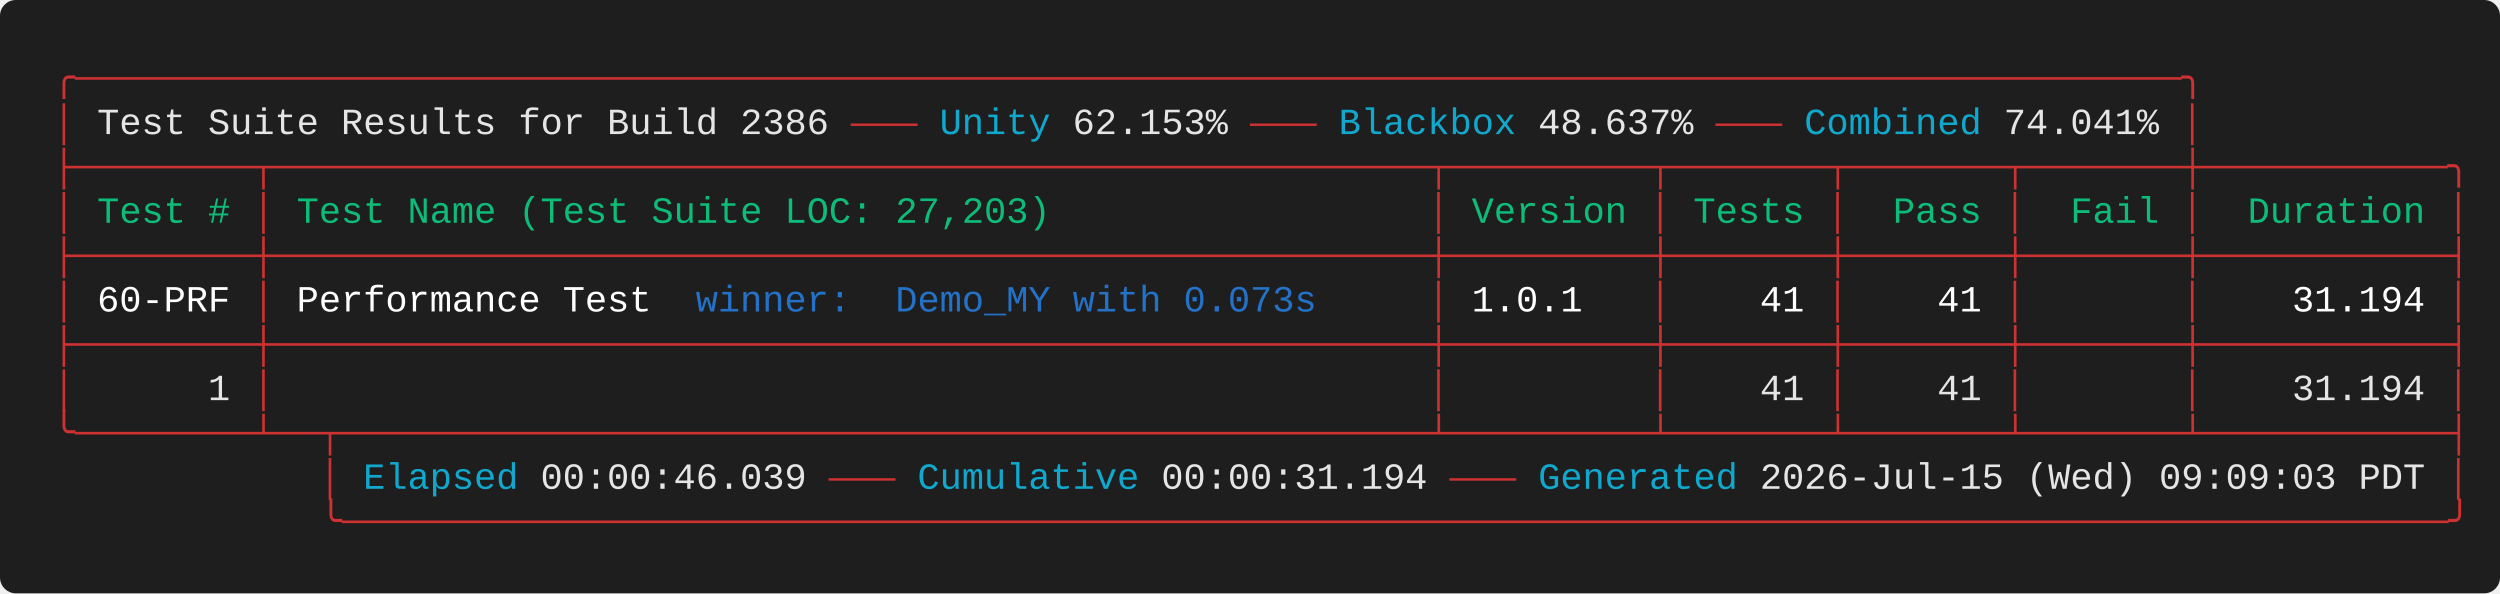
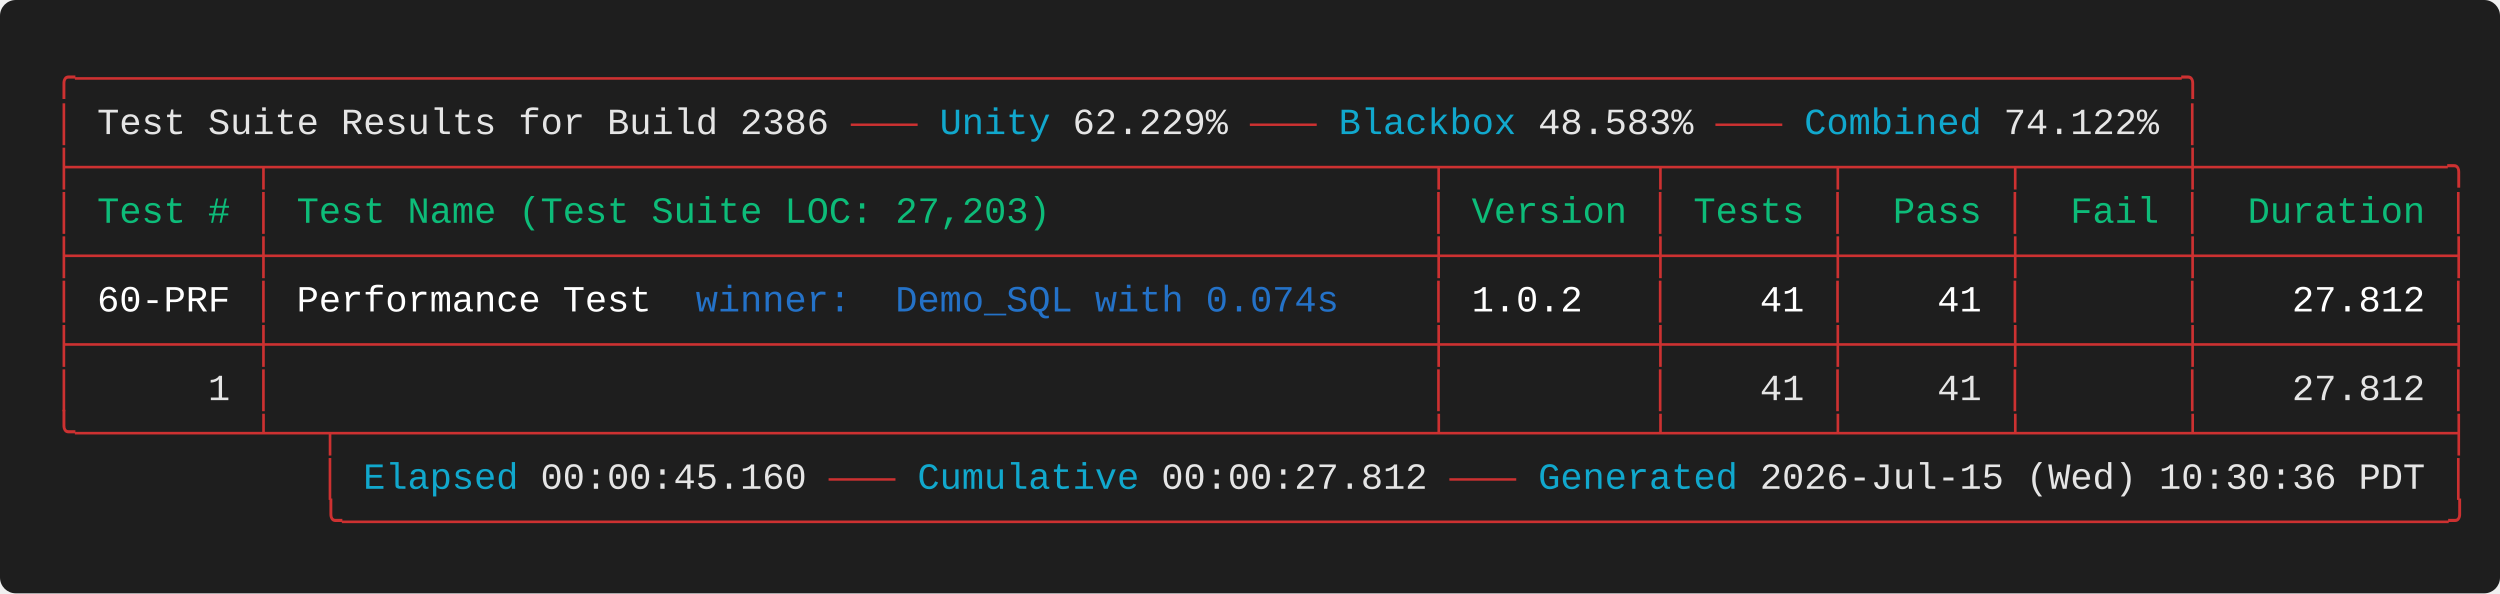
<svg xmlns="http://www.w3.org/2000/svg" width="947.20" height="224.80" viewBox="0 0 947.20 224.80">
  <defs>
    <style type="text/css">.terminal-text { font-family: 'Vanadium Mono Semi-Extended', 'Consolas', 'Monaco', 'Courier New', monospace; }</style>
  </defs>
  <rect width="100%" height="100%" fill="#1e1e1e" rx="6" />
  <text x="20.00" y="34.00" font-size="14" class="terminal-text" xml:space="preserve" textLength="814.80" lengthAdjust="spacingAndGlyphs" fill="#cd3131">╭───────────────────────────────────────────────────────────────────────────────────────────────╮</text>
  <text x="20.00" y="50.80" font-size="14" class="terminal-text" xml:space="preserve" textLength="16.80" lengthAdjust="spacingAndGlyphs" fill="#cd3131">│ </text>
  <text x="36.80" y="50.80" font-size="14" class="terminal-text" xml:space="preserve" textLength="285.60" lengthAdjust="spacingAndGlyphs" fill="#e5e5e5">Test Suite Results for Build 2386 </text>
  <text x="322.40" y="50.80" font-size="14" class="terminal-text" xml:space="preserve" textLength="33.60" lengthAdjust="spacingAndGlyphs" fill="#cd3131">——— </text>
  <text x="356.00" y="50.80" font-size="14" class="terminal-text" xml:space="preserve" textLength="42.00" lengthAdjust="spacingAndGlyphs" fill="#11a8cd">Unity</text>
-   <text x="398.00" y="50.80" font-size="14" class="terminal-text" xml:space="preserve" textLength="75.60" lengthAdjust="spacingAndGlyphs" fill="#e5e5e5"> 62.153% </text>
+   <text x="398.00" y="50.80" font-size="14" class="terminal-text" xml:space="preserve" textLength="75.60" lengthAdjust="spacingAndGlyphs" fill="#e5e5e5"> 62.229% </text>
  <text x="473.60" y="50.80" font-size="14" class="terminal-text" xml:space="preserve" textLength="33.60" lengthAdjust="spacingAndGlyphs" fill="#cd3131">——— </text>
  <text x="507.20" y="50.80" font-size="14" class="terminal-text" xml:space="preserve" textLength="67.20" lengthAdjust="spacingAndGlyphs" fill="#11a8cd">Blackbox</text>
-   <text x="574.40" y="50.80" font-size="14" class="terminal-text" xml:space="preserve" textLength="75.60" lengthAdjust="spacingAndGlyphs" fill="#e5e5e5"> 48.637% </text>
+   <text x="574.40" y="50.80" font-size="14" class="terminal-text" xml:space="preserve" textLength="75.60" lengthAdjust="spacingAndGlyphs" fill="#e5e5e5"> 48.583% </text>
  <text x="650.00" y="50.80" font-size="14" class="terminal-text" xml:space="preserve" textLength="33.60" lengthAdjust="spacingAndGlyphs" fill="#cd3131">——— </text>
  <text x="683.60" y="50.80" font-size="14" class="terminal-text" xml:space="preserve" textLength="67.20" lengthAdjust="spacingAndGlyphs" fill="#11a8cd">Combined</text>
-   <text x="750.80" y="50.80" font-size="14" class="terminal-text" xml:space="preserve" textLength="67.20" lengthAdjust="spacingAndGlyphs" fill="#e5e5e5"> 74.041%</text>
+   <text x="750.80" y="50.80" font-size="14" class="terminal-text" xml:space="preserve" textLength="67.20" lengthAdjust="spacingAndGlyphs" fill="#e5e5e5"> 74.122%</text>
  <text x="818.00" y="50.80" font-size="14" class="terminal-text" xml:space="preserve" textLength="8.40" lengthAdjust="spacingAndGlyphs" fill="#ffffff"> </text>
  <text x="826.40" y="50.80" font-size="14" class="terminal-text" xml:space="preserve" textLength="8.40" lengthAdjust="spacingAndGlyphs" fill="#cd3131">│</text>
  <text x="20.00" y="67.60" font-size="14" class="terminal-text" xml:space="preserve" textLength="915.60" lengthAdjust="spacingAndGlyphs" fill="#cd3131">├────────┬────────────────────────────────────────────────────┬─────────┬───────┬───────┬───────┼───────────╮</text>
  <text x="20.00" y="84.40" font-size="14" class="terminal-text" xml:space="preserve" textLength="8.40" lengthAdjust="spacingAndGlyphs" fill="#cd3131">│</text>
  <text x="28.40" y="84.40" font-size="14" class="terminal-text" xml:space="preserve" textLength="67.20" lengthAdjust="spacingAndGlyphs" fill="#0dbc79"> Test # </text>
  <text x="95.60" y="84.40" font-size="14" class="terminal-text" xml:space="preserve" textLength="8.40" lengthAdjust="spacingAndGlyphs" fill="#cd3131">│</text>
  <text x="104.00" y="84.40" font-size="14" class="terminal-text" xml:space="preserve" textLength="436.80" lengthAdjust="spacingAndGlyphs" fill="#0dbc79"> Test Name (Test Suite LOC: 27,203)                 </text>
  <text x="540.80" y="84.40" font-size="14" class="terminal-text" xml:space="preserve" textLength="8.40" lengthAdjust="spacingAndGlyphs" fill="#cd3131">│</text>
  <text x="549.20" y="84.40" font-size="14" class="terminal-text" xml:space="preserve" textLength="75.60" lengthAdjust="spacingAndGlyphs" fill="#0dbc79"> Version </text>
  <text x="624.80" y="84.40" font-size="14" class="terminal-text" xml:space="preserve" textLength="8.40" lengthAdjust="spacingAndGlyphs" fill="#cd3131">│</text>
  <text x="633.20" y="84.40" font-size="14" class="terminal-text" xml:space="preserve" textLength="58.80" lengthAdjust="spacingAndGlyphs" fill="#0dbc79"> Tests </text>
  <text x="692.00" y="84.40" font-size="14" class="terminal-text" xml:space="preserve" textLength="8.40" lengthAdjust="spacingAndGlyphs" fill="#cd3131">│</text>
  <text x="700.40" y="84.40" font-size="14" class="terminal-text" xml:space="preserve" textLength="58.80" lengthAdjust="spacingAndGlyphs" fill="#0dbc79">  Pass </text>
  <text x="759.20" y="84.40" font-size="14" class="terminal-text" xml:space="preserve" textLength="8.40" lengthAdjust="spacingAndGlyphs" fill="#cd3131">│</text>
  <text x="767.60" y="84.40" font-size="14" class="terminal-text" xml:space="preserve" textLength="58.80" lengthAdjust="spacingAndGlyphs" fill="#0dbc79">  Fail </text>
  <text x="826.40" y="84.40" font-size="14" class="terminal-text" xml:space="preserve" textLength="8.40" lengthAdjust="spacingAndGlyphs" fill="#cd3131">│</text>
  <text x="834.80" y="84.40" font-size="14" class="terminal-text" xml:space="preserve" textLength="92.40" lengthAdjust="spacingAndGlyphs" fill="#0dbc79">  Duration </text>
  <text x="927.20" y="84.40" font-size="14" class="terminal-text" xml:space="preserve" textLength="8.40" lengthAdjust="spacingAndGlyphs" fill="#cd3131">│</text>
  <text x="20.00" y="101.20" font-size="14" class="terminal-text" xml:space="preserve" textLength="915.60" lengthAdjust="spacingAndGlyphs" fill="#cd3131">├────────┼────────────────────────────────────────────────────┼─────────┼───────┼───────┼───────┼───────────┤</text>
  <text x="20.00" y="118.00" font-size="14" class="terminal-text" xml:space="preserve" textLength="8.40" lengthAdjust="spacingAndGlyphs" fill="#cd3131">│</text>
  <text x="28.40" y="118.00" font-size="14" class="terminal-text" xml:space="preserve" textLength="67.20" lengthAdjust="spacingAndGlyphs" fill="#ffffff"> 60-PRF </text>
  <text x="95.60" y="118.00" font-size="14" class="terminal-text" xml:space="preserve" textLength="8.40" lengthAdjust="spacingAndGlyphs" fill="#cd3131">│</text>
  <text x="104.00" y="118.00" font-size="14" class="terminal-text" xml:space="preserve" textLength="159.60" lengthAdjust="spacingAndGlyphs" fill="#ffffff"> Performance Test  </text>
-   <text x="263.60" y="118.00" font-size="14" class="terminal-text" xml:space="preserve" textLength="235.20" lengthAdjust="spacingAndGlyphs" fill="#2472c8">winner:  Demo_MY with 0.073s</text>
-   <text x="498.80" y="118.00" font-size="14" class="terminal-text" xml:space="preserve" textLength="42.00" lengthAdjust="spacingAndGlyphs" fill="#ffffff">     </text>
+   <text x="263.60" y="118.00" font-size="14" class="terminal-text" xml:space="preserve" textLength="243.60" lengthAdjust="spacingAndGlyphs" fill="#2472c8">winner:  Demo_SQL with 0.074s</text>
+   <text x="507.20" y="118.00" font-size="14" class="terminal-text" xml:space="preserve" textLength="33.60" lengthAdjust="spacingAndGlyphs" fill="#ffffff">    </text>
  <text x="540.80" y="118.00" font-size="14" class="terminal-text" xml:space="preserve" textLength="8.40" lengthAdjust="spacingAndGlyphs" fill="#cd3131">│</text>
-   <text x="549.20" y="118.00" font-size="14" class="terminal-text" xml:space="preserve" textLength="75.60" lengthAdjust="spacingAndGlyphs" fill="#ffffff"> 1.0.1   </text>
+   <text x="549.20" y="118.00" font-size="14" class="terminal-text" xml:space="preserve" textLength="75.60" lengthAdjust="spacingAndGlyphs" fill="#ffffff"> 1.0.2   </text>
  <text x="624.80" y="118.00" font-size="14" class="terminal-text" xml:space="preserve" textLength="8.40" lengthAdjust="spacingAndGlyphs" fill="#cd3131">│</text>
  <text x="633.20" y="118.00" font-size="14" class="terminal-text" xml:space="preserve" textLength="58.80" lengthAdjust="spacingAndGlyphs" fill="#ffffff">    41 </text>
  <text x="692.00" y="118.00" font-size="14" class="terminal-text" xml:space="preserve" textLength="8.40" lengthAdjust="spacingAndGlyphs" fill="#cd3131">│</text>
  <text x="700.40" y="118.00" font-size="14" class="terminal-text" xml:space="preserve" textLength="58.80" lengthAdjust="spacingAndGlyphs" fill="#ffffff">    41 </text>
  <text x="759.20" y="118.00" font-size="14" class="terminal-text" xml:space="preserve" textLength="8.40" lengthAdjust="spacingAndGlyphs" fill="#cd3131">│</text>
  <text x="767.60" y="118.00" font-size="14" class="terminal-text" xml:space="preserve" textLength="58.80" lengthAdjust="spacingAndGlyphs" fill="#ffffff">       </text>
  <text x="826.40" y="118.00" font-size="14" class="terminal-text" xml:space="preserve" textLength="8.40" lengthAdjust="spacingAndGlyphs" fill="#cd3131">│</text>
-   <text x="834.80" y="118.00" font-size="14" class="terminal-text" xml:space="preserve" textLength="92.40" lengthAdjust="spacingAndGlyphs" fill="#ffffff">    31.194 </text>
+   <text x="834.80" y="118.00" font-size="14" class="terminal-text" xml:space="preserve" textLength="92.40" lengthAdjust="spacingAndGlyphs" fill="#ffffff">    27.812 </text>
  <text x="927.20" y="118.00" font-size="14" class="terminal-text" xml:space="preserve" textLength="8.40" lengthAdjust="spacingAndGlyphs" fill="#cd3131">│</text>
  <text x="20.00" y="134.80" font-size="14" class="terminal-text" xml:space="preserve" textLength="915.60" lengthAdjust="spacingAndGlyphs" fill="#cd3131">├────────┼────────────────────────────────────────────────────┼─────────┼───────┼───────┼───────┼───────────┤</text>
  <text x="20.00" y="151.60" font-size="14" class="terminal-text" xml:space="preserve" textLength="8.40" lengthAdjust="spacingAndGlyphs" fill="#cd3131">│</text>
  <text x="28.40" y="151.60" font-size="14" class="terminal-text" xml:space="preserve" textLength="67.20" lengthAdjust="spacingAndGlyphs" fill="#e5e5e5">      1 </text>
  <text x="95.60" y="151.60" font-size="14" class="terminal-text" xml:space="preserve" textLength="8.40" lengthAdjust="spacingAndGlyphs" fill="#cd3131">│</text>
  <text x="104.00" y="151.60" font-size="14" class="terminal-text" xml:space="preserve" textLength="436.80" lengthAdjust="spacingAndGlyphs" fill="#e5e5e5">                                                    </text>
  <text x="540.80" y="151.60" font-size="14" class="terminal-text" xml:space="preserve" textLength="8.40" lengthAdjust="spacingAndGlyphs" fill="#cd3131">│</text>
  <text x="549.20" y="151.60" font-size="14" class="terminal-text" xml:space="preserve" textLength="75.60" lengthAdjust="spacingAndGlyphs" fill="#e5e5e5">         </text>
  <text x="624.80" y="151.60" font-size="14" class="terminal-text" xml:space="preserve" textLength="8.40" lengthAdjust="spacingAndGlyphs" fill="#cd3131">│</text>
  <text x="633.20" y="151.60" font-size="14" class="terminal-text" xml:space="preserve" textLength="58.80" lengthAdjust="spacingAndGlyphs" fill="#e5e5e5">    41 </text>
  <text x="692.00" y="151.60" font-size="14" class="terminal-text" xml:space="preserve" textLength="8.40" lengthAdjust="spacingAndGlyphs" fill="#cd3131">│</text>
  <text x="700.40" y="151.60" font-size="14" class="terminal-text" xml:space="preserve" textLength="58.80" lengthAdjust="spacingAndGlyphs" fill="#e5e5e5">    41 </text>
  <text x="759.20" y="151.60" font-size="14" class="terminal-text" xml:space="preserve" textLength="8.40" lengthAdjust="spacingAndGlyphs" fill="#cd3131">│</text>
  <text x="767.60" y="151.60" font-size="14" class="terminal-text" xml:space="preserve" textLength="58.80" lengthAdjust="spacingAndGlyphs" fill="#e5e5e5">       </text>
  <text x="826.40" y="151.60" font-size="14" class="terminal-text" xml:space="preserve" textLength="8.40" lengthAdjust="spacingAndGlyphs" fill="#cd3131">│</text>
-   <text x="834.80" y="151.60" font-size="14" class="terminal-text" xml:space="preserve" textLength="92.40" lengthAdjust="spacingAndGlyphs" fill="#e5e5e5">    31.194 </text>
+   <text x="834.80" y="151.60" font-size="14" class="terminal-text" xml:space="preserve" textLength="92.40" lengthAdjust="spacingAndGlyphs" fill="#e5e5e5">    27.812 </text>
  <text x="927.20" y="151.60" font-size="14" class="terminal-text" xml:space="preserve" textLength="8.40" lengthAdjust="spacingAndGlyphs" fill="#cd3131">│</text>
  <text x="20.00" y="168.40" font-size="14" class="terminal-text" xml:space="preserve" textLength="915.60" lengthAdjust="spacingAndGlyphs" fill="#cd3131">╰────────┴──┬─────────────────────────────────────────────────┴─────────┴───────┴───────┴───────┴───────────┤</text>
  <text x="20.00" y="185.20" font-size="14" class="terminal-text" xml:space="preserve" textLength="117.60" lengthAdjust="spacingAndGlyphs" fill="#cd3131">            │ </text>
  <text x="137.60" y="185.20" font-size="14" class="terminal-text" xml:space="preserve" textLength="58.80" lengthAdjust="spacingAndGlyphs" fill="#11a8cd">Elapsed</text>
-   <text x="196.40" y="185.20" font-size="14" class="terminal-text" xml:space="preserve" textLength="117.60" lengthAdjust="spacingAndGlyphs" fill="#e5e5e5"> 00:00:46.039 </text>
+   <text x="196.40" y="185.20" font-size="14" class="terminal-text" xml:space="preserve" textLength="117.60" lengthAdjust="spacingAndGlyphs" fill="#e5e5e5"> 00:00:45.160 </text>
  <text x="314.00" y="185.20" font-size="14" class="terminal-text" xml:space="preserve" textLength="33.60" lengthAdjust="spacingAndGlyphs" fill="#cd3131">——— </text>
  <text x="347.60" y="185.20" font-size="14" class="terminal-text" xml:space="preserve" textLength="84.00" lengthAdjust="spacingAndGlyphs" fill="#11a8cd">Cumulative</text>
-   <text x="431.60" y="185.20" font-size="14" class="terminal-text" xml:space="preserve" textLength="117.60" lengthAdjust="spacingAndGlyphs" fill="#e5e5e5"> 00:00:31.194 </text>
+   <text x="431.60" y="185.20" font-size="14" class="terminal-text" xml:space="preserve" textLength="117.60" lengthAdjust="spacingAndGlyphs" fill="#e5e5e5"> 00:00:27.812 </text>
  <text x="549.20" y="185.20" font-size="14" class="terminal-text" xml:space="preserve" textLength="33.60" lengthAdjust="spacingAndGlyphs" fill="#cd3131">——— </text>
  <text x="582.80" y="185.20" font-size="14" class="terminal-text" xml:space="preserve" textLength="75.60" lengthAdjust="spacingAndGlyphs" fill="#11a8cd">Generated</text>
-   <text x="658.40" y="185.20" font-size="14" class="terminal-text" xml:space="preserve" textLength="260.40" lengthAdjust="spacingAndGlyphs" fill="#e5e5e5"> 2026-Jul-15 (Wed) 09:09:03 PDT</text>
+   <text x="658.40" y="185.20" font-size="14" class="terminal-text" xml:space="preserve" textLength="260.40" lengthAdjust="spacingAndGlyphs" fill="#e5e5e5"> 2026-Jul-15 (Wed) 10:30:36 PDT</text>
  <text x="918.80" y="185.20" font-size="14" class="terminal-text" xml:space="preserve" textLength="8.40" lengthAdjust="spacingAndGlyphs" fill="#ffffff"> </text>
  <text x="927.20" y="185.20" font-size="14" class="terminal-text" xml:space="preserve" textLength="8.40" lengthAdjust="spacingAndGlyphs" fill="#cd3131">│</text>
  <text x="20.00" y="202.00" font-size="14" class="terminal-text" xml:space="preserve" textLength="915.60" lengthAdjust="spacingAndGlyphs" fill="#cd3131">            ╰───────────────────────────────────────────────────────────────────────────────────────────────╯</text>
</svg>
